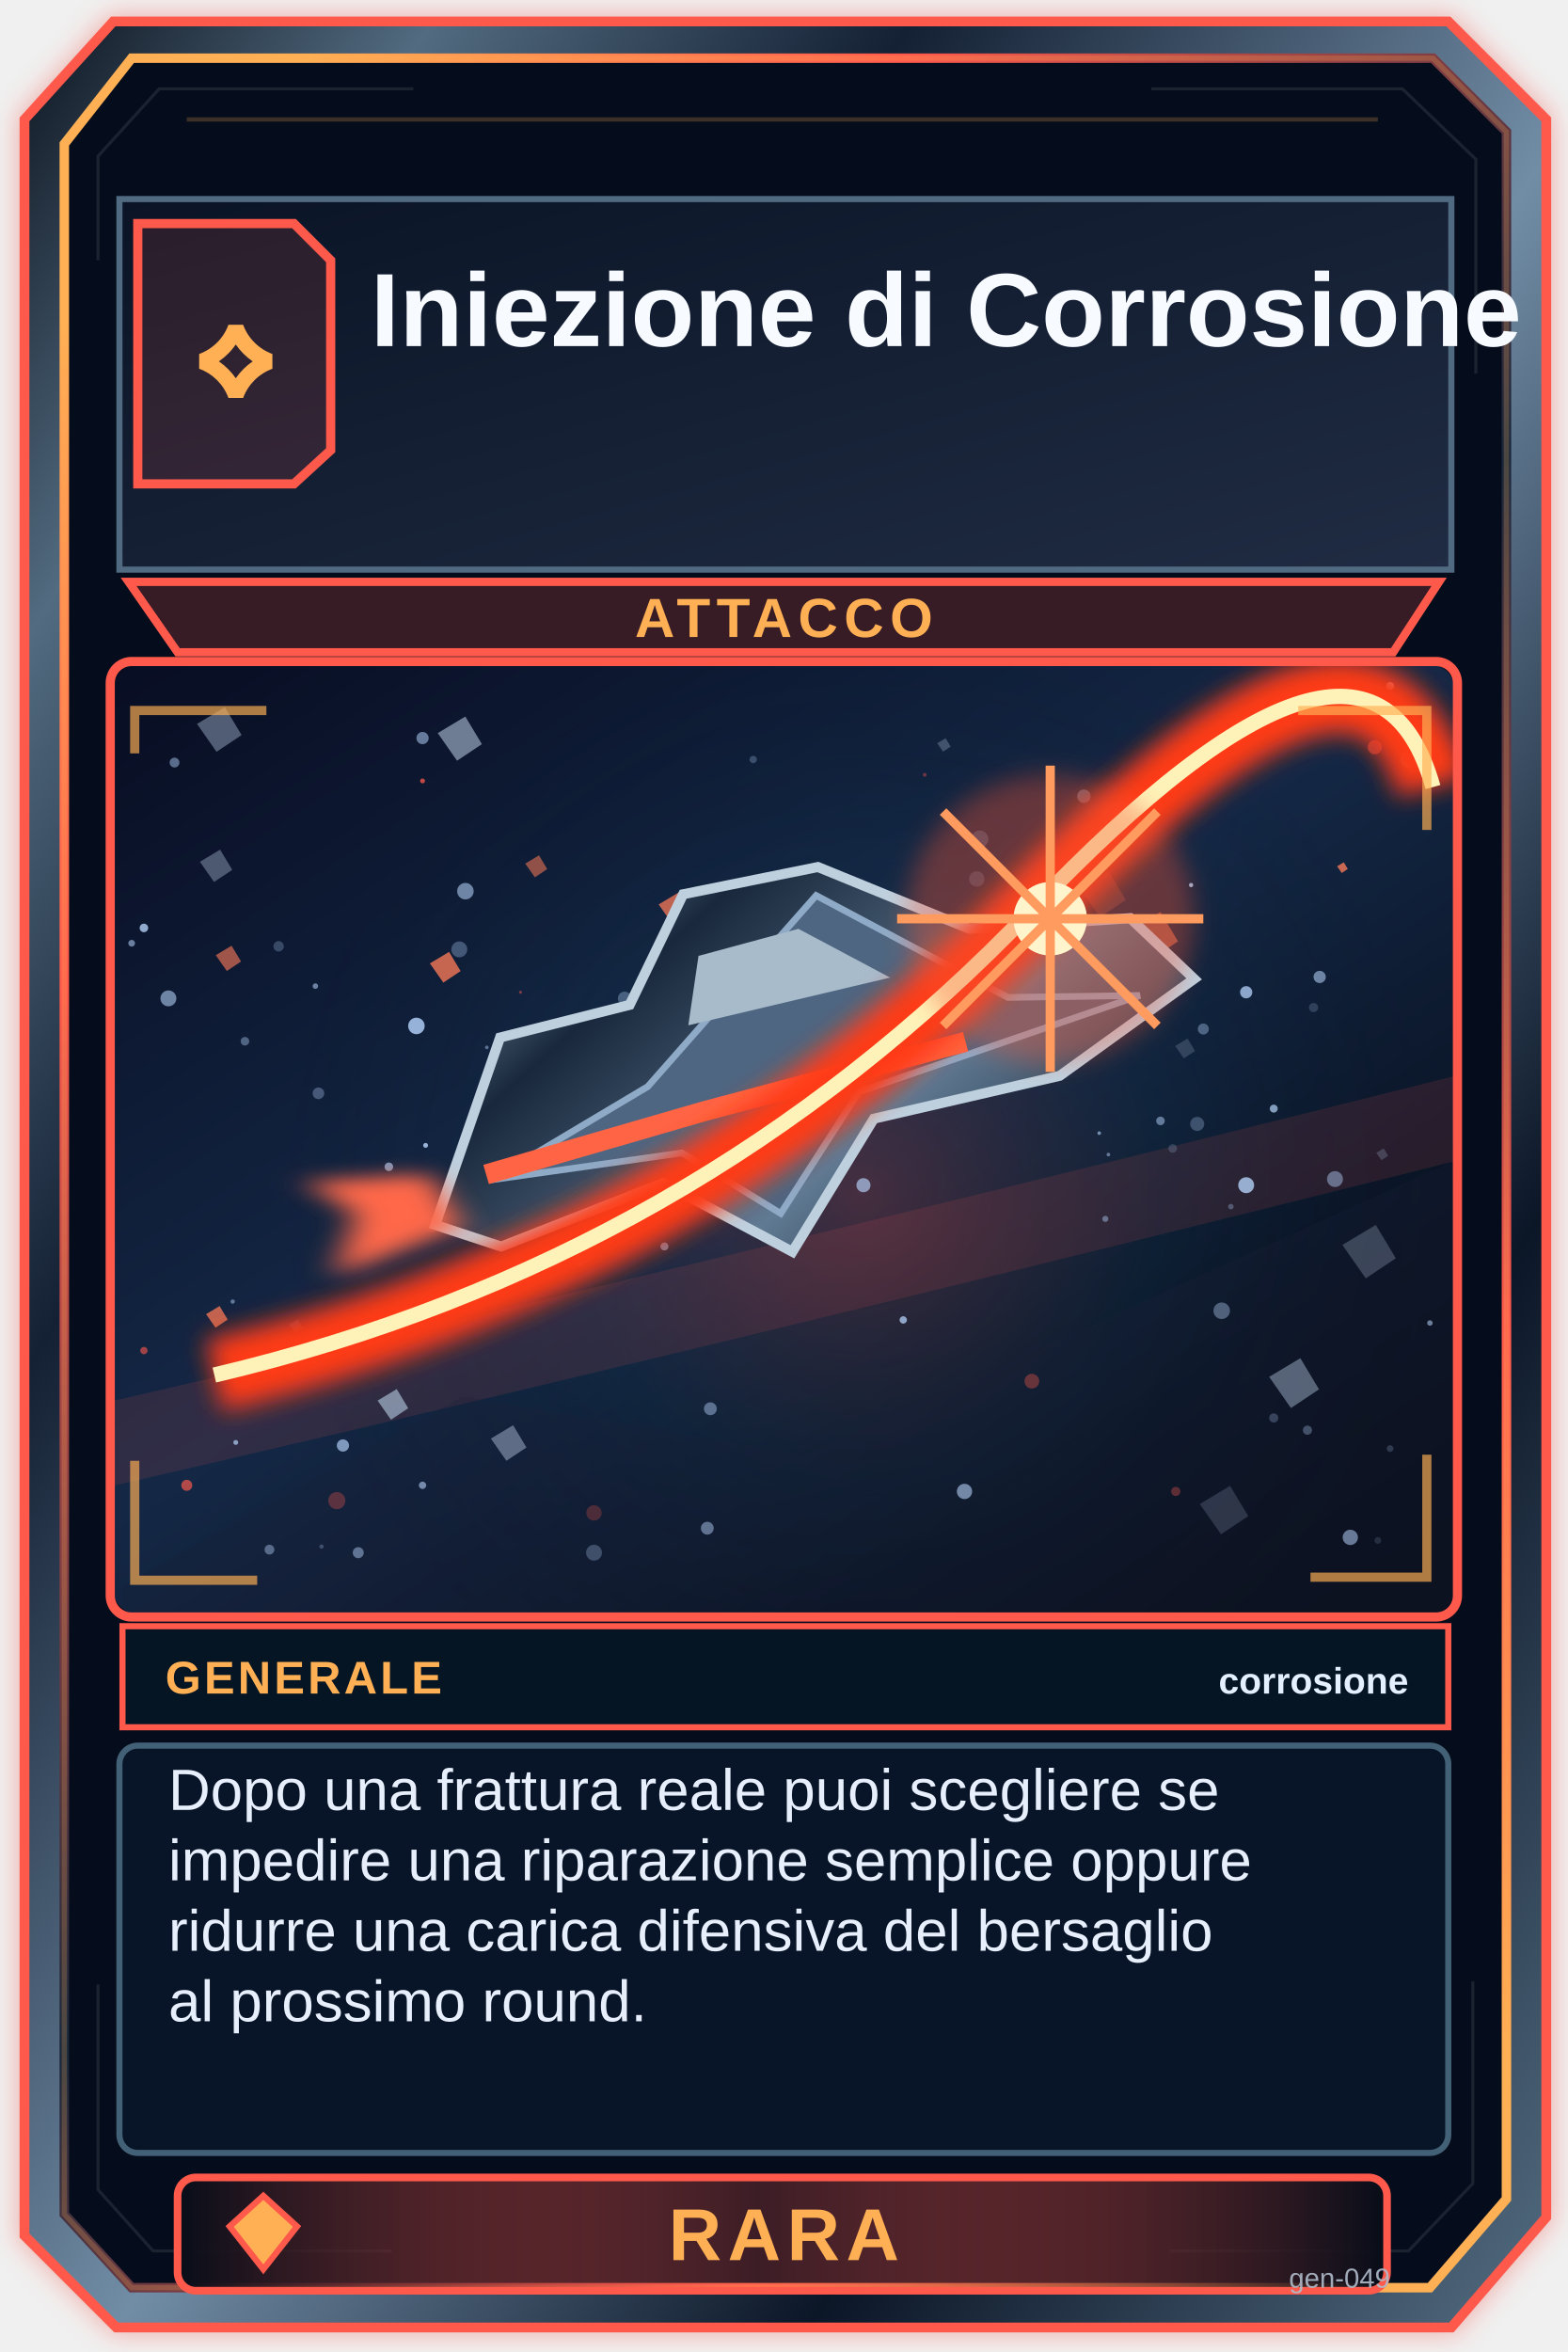
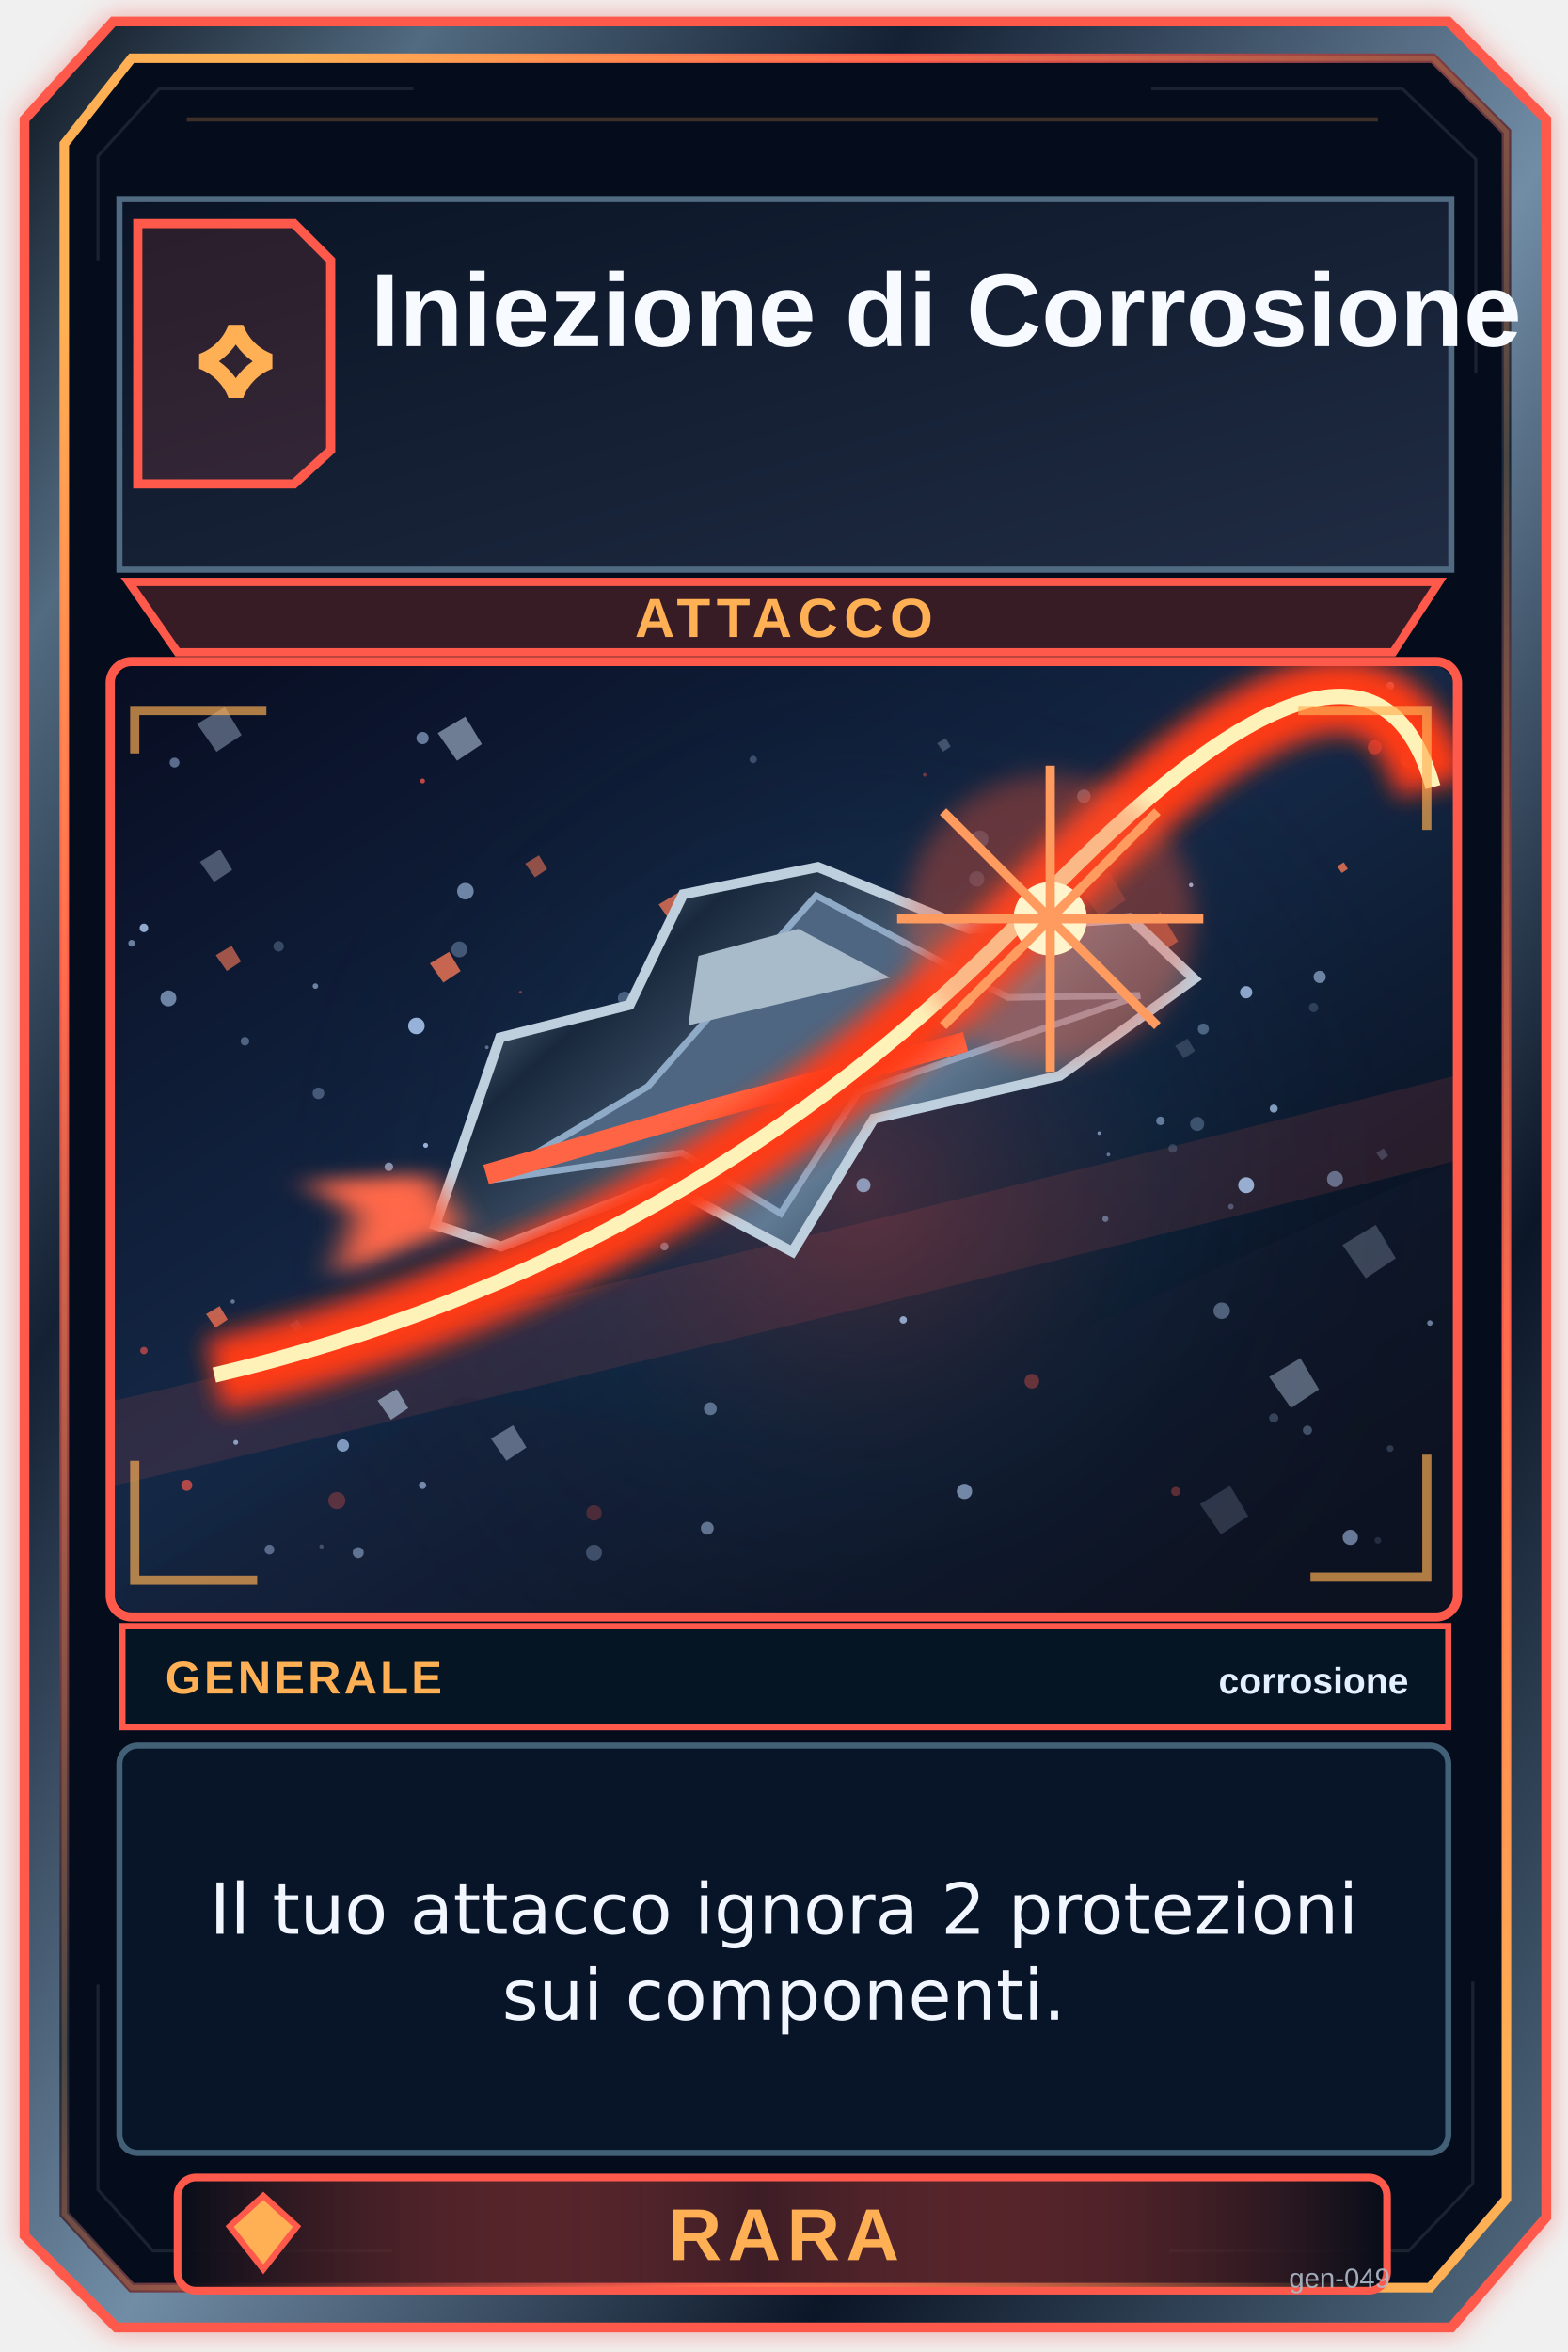
- <svg xmlns="http://www.w3.org/2000/svg" width="512" height="768" viewBox="0 0 512 768" role="img" aria-label="Iniezione di Corrosione · ATTACCO · RARA">
+ <svg xmlns="http://www.w3.org/2000/svg" width="512" height="768" viewBox="0 0 512 768" role="img" aria-label="Iniezione di Corrosione · ATTACCO · RARA · Il tuo attacco ignora 2 protezioni sui componenti.">
  <defs>
    <linearGradient id="metal" x1="0" y1="0" x2="1" y2="1">
      <stop stop-color="#101824" />
      <stop offset=".13" stop-color="#526b80" />
      <stop offset=".29" stop-color="#142033" />
      <stop offset=".53" stop-color="#718da6" />
      <stop offset=".76" stop-color="#0b1627" />
      <stop offset="1" stop-color="#526b80" />
    </linearGradient>
    <linearGradient id="rim" x1=".15" y1="0" x2=".87" y2="1">
      <stop stop-color="#ffb054" />
      <stop offset=".2" stop-color="#ff594c" />
      <stop offset=".52" stop-color="#19283c" />
      <stop offset=".78" stop-color="#ff594c" />
      <stop offset="1" stop-color="#ffb054" />
    </linearGradient>
    <linearGradient id="spaceSky" x1="0" y1="0" x2=".9" y2="1">
      <stop stop-color="#080d22" />
      <stop offset=".49" stop-color="#142846" />
      <stop offset=".82" stop-color="#091222" />
      <stop offset="1" stop-color="#070d18" />
    </linearGradient>
    <radialGradient id="planet">
      <stop stop-color="#ff594c" stop-opacity=".65" />
      <stop offset=".52" stop-color="#194761" stop-opacity=".42" />
      <stop offset="1" stop-color="#0a1529" stop-opacity=".05" />
    </radialGradient>
    <linearGradient id="titlePanel" x1="0" x2="1" y1="0" y2="1">
      <stop stop-color="#0a1426" />
      <stop offset="1" stop-color="#202c43" />
    </linearGradient>
    <linearGradient id="rarityShine" x1="0" y1="0" x2="1" y2="0">
      <stop stop-color="#070d19" />
      <stop offset=".48" stop-color="#ff594c" stop-opacity="0.22" />
      <stop offset="1" stop-color="#070d19" />
    </linearGradient>
    <filter id="rimGlow" x="-30%" y="-30%" width="160%" height="160%">
      <feGaussianBlur stdDeviation="3.9" />
    </filter>
    <filter id="beamGlow" x="-70%" y="-70%" width="240%" height="240%">
      <feGaussianBlur stdDeviation="4" />
    </filter>
    <clipPath id="artClip">
      <rect x="37" y="217" width="438" height="310" rx="8" />
    </clipPath>
  </defs>
  <path d="M37 7H473L505 39V724L474 760H38L8 730V39Z" fill="#030712" stroke="#ff594c" stroke-width="5.6" opacity="0.36" filter="url(#rimGlow)" />
  <path d="M37 7H473L505 39V724L474 760H38L8 730V39Z" fill="url(#metal)" stroke="#ff594c" stroke-width="3.2" />
  <path d="M43 19H468L492 43V718L467 747H43L21 723V47Z" fill="#050c1b" stroke="url(#rim)" stroke-width="3.1" />
  <path d="M43 19H468L492 43V718L467 747H43L21 723V47Z" fill="none" stroke="#ffb054" stroke-width="1.7" opacity="0.22" />
  <path d="M61 39H450" stroke="#ffb054" stroke-width="1.4" opacity="0.22" />
  <path d="M32 85V51L52 29H135 M376 29H458L482 52V122 M32 648V715L50 735H128 M382 735H460L481 713V647" fill="none" stroke="#f7fcff" stroke-width="1" opacity="0.09" />
  <path d="M61 43H450" stroke="#fff" stroke-width="1" opacity="0" />
  <path d="M39 65H474V186H39Z" fill="url(#titlePanel)" stroke="#506a82" stroke-width="2" />
  <path d="M45 73H96L108 85V147L96 158H45Z" fill="#ff594c" fill-opacity=".13" stroke="#ff594c" stroke-width="3" />
  <text x="77" y="128" text-anchor="middle" fill="#ffb054" font-family="Arial, sans-serif" font-size="40" font-weight="bold">⟡</text>
  <text x="121" y="113" fill="#f7faff" font-family="Arial,sans-serif" font-size="34" font-weight="800">Iniezione di Corrosione</text>
  <path d="M42 190H470L455 213H58Z" fill="#ff594c" fill-opacity=".20" stroke="#ff594c" stroke-width="2.7" />
  <text x="256" y="208" text-anchor="middle" fill="#ffb054" font-family="Arial,sans-serif" font-size="18" font-weight="900" letter-spacing="2">ATTACCO</text>
  <g clip-path="url(#artClip)">
    <rect x="37" y="217" width="438" height="310" fill="url(#spaceSky)" />
    <circle cx="281" cy="389" r="187" fill="url(#planet)" opacity=".34" />
    <path d="M12 477Q218 430 508 357" fill="none" stroke="#ff594c" stroke-width="27" opacity=".12" />
    <circle cx="141" cy="400" r="2.4" fill="#ff594c" opacity="0.22" />
    <circle cx="319" cy="287" r="2.5" fill="#b9d7ff" opacity="0.18" />
    <circle cx="354" cy="260" r="2.2" fill="#b9d7ff" opacity="0.34" />
    <circle cx="217" cy="407" r="1.3" fill="#b9d7ff" opacity="0.52" />
    <circle cx="150" cy="310" r="2.6" fill="#b9d7ff" opacity="0.31" />
    <circle cx="234" cy="339" r="1.0" fill="#b9d7ff" opacity="0.37" />
    <circle cx="170" cy="324" r="0.5" fill="#ff594c" opacity="0.47" />
    <circle cx="450" cy="503" r="1.1" fill="#b9d7ff" opacity="0.19" />
    <circle cx="232" cy="460" r="2.1" fill="#b9d7ff" opacity="0.43" />
    <circle cx="138" cy="241" r="2.0" fill="#b9d7ff" opacity="0.52" />
    <circle cx="383" cy="375" r="1.4" fill="#b9d7ff" opacity="0.19" />
    <circle cx="105" cy="505" r="0.7" fill="#b9d7ff" opacity="0.35" />
    <circle cx="47" cy="441" r="1.2" fill="#ff594c" opacity="0.60" />
    <circle cx="152" cy="291" r="2.7" fill="#b9d7ff" opacity="0.56" />
    <circle cx="416" cy="463" r="1.5" fill="#b9d7ff" opacity="0.32" />
    <circle cx="191" cy="371" r="2.5" fill="#b9d7ff" opacity="0.66" />
    <circle cx="231" cy="499" r="2.1" fill="#b9d7ff" opacity="0.62" />
    <circle cx="315" cy="487" r="2.5" fill="#b9d7ff" opacity="0.77" />
    <circle cx="363" cy="332" r="0.9" fill="#ff594c" opacity="0.78" />
    <circle cx="261" cy="381" r="2.8" fill="#b9d7ff" opacity="0.70" />
    <circle cx="77" cy="471" r="0.8" fill="#b9d7ff" opacity="0.67" />
    <circle cx="393" cy="336" r="1.8" fill="#b9d7ff" opacity="0.36" />
    <circle cx="379" cy="366" r="1.4" fill="#b9d7ff" opacity="0.49" />
    <circle cx="359" cy="370" r="0.6" fill="#b9d7ff" opacity="0.58" />
    <circle cx="337" cy="451" r="2.4" fill="#ff594c" opacity="0.48" />
    <circle cx="127" cy="381" r="1.4" fill="#b9d7ff" opacity="0.63" />
    <circle cx="57" cy="249" r="1.6" fill="#b9d7ff" opacity="0.46" />
    <circle cx="407" cy="387" r="2.6" fill="#b9d7ff" opacity="0.77" />
    <circle cx="43" cy="308" r="1.1" fill="#b9d7ff" opacity="0.54" />
    <circle cx="320" cy="274" r="2.8" fill="#b9d7ff" opacity="0.21" />
    <circle cx="384" cy="487" r="1.5" fill="#ff594c" opacity="0.44" />
    <circle cx="441" cy="502" r="2.5" fill="#b9d7ff" opacity="0.69" />
    <circle cx="169" cy="345" r="1.0" fill="#b9d7ff" opacity="0.65" />
    <circle cx="91" cy="309" r="1.7" fill="#b9d7ff" opacity="0.25" />
    <circle cx="138" cy="485" r="1.2" fill="#b9d7ff" opacity="0.78" />
    <circle cx="431" cy="319" r="2.0" fill="#b9d7ff" opacity="0.55" />
    <circle cx="449" cy="244" r="2.3" fill="#ff594c" opacity="0.49" />
    <circle cx="104" cy="357" r="1.9" fill="#b9d7ff" opacity="0.32" />
    <circle cx="391" cy="367" r="2.3" fill="#b9d7ff" opacity="0.27" />
    <circle cx="88" cy="506" r="1.6" fill="#b9d7ff" opacity="0.55" />
    <circle cx="47" cy="303" r="1.4" fill="#b9d7ff" opacity="0.76" />
    <circle cx="246" cy="248" r="1.2" fill="#b9d7ff" opacity="0.26" />
    <circle cx="61" cy="485" r="1.8" fill="#ff594c" opacity="0.67" />
    <circle cx="389" cy="289" r="0.7" fill="#b9d7ff" opacity="0.80" />
    <circle cx="362" cy="377" r="0.6" fill="#b9d7ff" opacity="0.47" />
    <circle cx="295" cy="431" r="1.2" fill="#b9d7ff" opacity="0.72" />
    <circle cx="416" cy="362" r="1.3" fill="#b9d7ff" opacity="0.68" />
    <circle cx="399" cy="428" r="2.7" fill="#b9d7ff" opacity="0.50" />
    <circle cx="138" cy="255" r="0.8" fill="#ff594c" opacity="0.74" />
    <circle cx="159" cy="342" r="0.6" fill="#b9d7ff" opacity="0.43" />
    <circle cx="194" cy="507" r="2.6" fill="#b9d7ff" opacity="0.36" />
    <circle cx="76" cy="425" r="0.7" fill="#b9d7ff" opacity="0.47" />
    <circle cx="407" cy="324" r="2.0" fill="#b9d7ff" opacity="0.73" />
    <circle cx="117" cy="507" r="1.8" fill="#b9d7ff" opacity="0.61" />
    <circle cx="110" cy="490" r="2.8" fill="#ff594c" opacity="0.40" />
    <circle cx="80" cy="340" r="1.4" fill="#b9d7ff" opacity="0.38" />
    <circle cx="454" cy="224" r="1.3" fill="#b9d7ff" opacity="0.81" />
    <circle cx="204" cy="326" r="2.2" fill="#b9d7ff" opacity="0.33" />
    <circle cx="112" cy="472" r="2.0" fill="#b9d7ff" opacity="0.65" />
    <circle cx="308" cy="307" r="1.7" fill="#b9d7ff" opacity="0.61" />
    <circle cx="199" cy="372" r="1.8" fill="#ff594c" opacity="0.48" />
    <circle cx="454" cy="473" r="1.1" fill="#b9d7ff" opacity="0.26" />
    <circle cx="467" cy="432" r="0.9" fill="#b9d7ff" opacity="0.71" />
    <circle cx="136" cy="335" r="2.7" fill="#b9d7ff" opacity="0.80" />
    <circle cx="429" cy="329" r="1.5" fill="#b9d7ff" opacity="0.19" />
    <circle cx="282" cy="387" r="2.3" fill="#b9d7ff" opacity="0.64" />
    <circle cx="302" cy="253" r="0.6" fill="#ff594c" opacity="0.40" />
    <circle cx="361" cy="398" r="1.0" fill="#b9d7ff" opacity="0.42" />
    <circle cx="55" cy="326" r="2.6" fill="#b9d7ff" opacity="0.56" />
    <circle cx="436" cy="385" r="2.6" fill="#b9d7ff" opacity="0.44" />
    <circle cx="402" cy="394" r="0.9" fill="#b9d7ff" opacity="0.30" />
    <circle cx="459" cy="240" r="2.3" fill="#b9d7ff" opacity="0.55" />
    <circle cx="194" cy="494" r="2.5" fill="#ff594c" opacity="0.33" />
    <circle cx="246" cy="306" r="1.0" fill="#b9d7ff" opacity="0.56" />
    <circle cx="460" cy="248" r="2.7" fill="#b9d7ff" opacity="0.36" />
    <circle cx="103" cy="322" r="0.9" fill="#b9d7ff" opacity="0.55" />
    <circle cx="139" cy="374" r="0.8" fill="#b9d7ff" opacity="0.79" />
    <circle cx="427" cy="467" r="1.5" fill="#b9d7ff" opacity="0.41" />
    <g data-attack-scene="heat" data-attack-id="gen-049" data-attack-signature="a45df7">
      <defs>
        <linearGradient id="atkSteel" x1="0" y1="0" x2="1" y2="1">
          <stop stop-color="#829db3" />
          <stop offset=".25" stop-color="#19283c" />
          <stop offset=".65" stop-color="#607a93" />
          <stop offset="1" stop-color="#0c1b2c" />
        </linearGradient>
      </defs>
      <path d="M40 518L151 456L263 475L475 379V529H40Z" fill="#1a1d37" opacity=".26" />
      <path d="M140.4 314.582l6.268 -3.761l3.761 6.268l-5.641 3.761Z" fill="#f47857" opacity="0.8" />
      <path d="M438.416 406.512l10.904 -6.543l6.543 10.904l-9.814 6.543Z" fill="#9bacc3" opacity="0.316" />
      <path d="M383.81 341.55l4.052 -2.431l2.431 4.052l-3.647 2.431Z" fill="#9bacc3" opacity="0.246" />
      <path d="M171.539 281.982l4.488 -2.693l2.693 4.488l-4.039 2.693Z" fill="#f47857" opacity="0.569" />
      <path d="M391.847 491.102l9.887 -5.932l5.932 9.887l-8.899 5.932Z" fill="#9bacc3" opacity="0.226" />
      <path d="M94.509 432.523l2.71 -1.626l1.626 2.71l-2.439 1.626Z" fill="#9bacc3" opacity="0.245" />
      <path d="M352.722 290.125l9.349 -5.609l5.609 9.349l-8.414 5.609Z" fill="#f47857" opacity="0.219" />
      <path d="M123.313 457.33l6.26 -3.756l3.756 6.26l-5.634 3.756Z" fill="#9bacc3" opacity="0.751" />
      <path d="M142.959 239.379l9.014 -5.409l5.409 9.014l-8.113 5.409Z" fill="#9bacc3" opacity="0.681" />
      <path d="M215.107 295.324l7.483 -4.49l4.49 7.483l-6.735 4.49Z" fill="#f47857" opacity="0.768" />
      <path d="M65.286 281.391l6.602 -3.961l3.961 6.602l-5.942 3.961Z" fill="#9bacc3" opacity="0.448" />
      <path d="M449.484 376.428l2.425 -1.455l1.455 2.425l-2.183 1.455Z" fill="#9bacc3" opacity="0.275" />
      <path d="M67.291 429.109l4.416 -2.649l2.649 4.416l-3.974 2.649Z" fill="#f47857" opacity="0.771" />
      <path d="M414.496 449.59l10.182 -6.109l6.109 10.182l-9.164 6.109Z" fill="#9bacc3" opacity="0.518" />
      <path d="M324.814 339.298l3.105 -1.863l1.863 3.105l-2.794 1.863Z" fill="#9bacc3" opacity="0.279" />
      <path d="M369.435 303.552l9.568 -5.741l5.741 9.568l-8.611 5.741Z" fill="#f47857" opacity="0.563" />
      <path d="M306.098 242.687l2.737 -1.642l1.642 2.737l-2.463 1.642Z" fill="#9bacc3" opacity="0.357" />
      <path d="M64.348 236.382l9.095 -5.457l5.457 9.095l-8.186 5.457Z" fill="#9bacc3" opacity="0.492" />
      <path d="M436.689 282.872l2.184 -1.311l1.311 2.184l-1.966 1.311Z" fill="#f47857" opacity="0.808" />
      <path d="M160.313 469.738l7.262 -4.357l4.357 7.262l-6.536 4.357Z" fill="#9bacc3" opacity="0.547" />
      <path d="M185.083 407.957l5.818 -3.491l3.491 5.818l-5.236 3.491Z" fill="#9bacc3" opacity="0.279" />
      <path d="M70.468 311.899l5.159 -3.096l3.096 5.159l-4.643 3.096Z" fill="#f47857" opacity="0.631" />
      <g transform="translate(259 346) rotate(-17) scale(1.09)">
        <path d="M-117 16L-82 -32L-42 -30L-17 -57L24 -53L62 -22L109 -11L122 12L75 28L18 24L-17 55L-48 24L-100 28Z" fill="url(#atkSteel)" stroke="#bed0de" stroke-width="3" />
        <path d="M-97 8L-44 -5L21 -45L67 1L105 12L16 15L-17 43L-40 17Z" fill="#4e6681" stroke="#8faac6" stroke-width="2" />
        <path d="M-98 6L-30 7L51 10" stroke="#ff6545" stroke-width="6" fill="none" />
        <path d="M-114 1L-151 -8L-139 6L-151 22L-109 19Z" fill="#ff6748" filter="url(#beamGlow)" />
        <path d="M-27 -19L-18 -38L13 -37L35 -15Z" fill="#a8bbcb" />
      </g>
      <path d="M70 449Q227 412 337 297T468 257" stroke="#ff3b19" stroke-width="24" fill="none" filter="url(#beamGlow)" />
      <path d="M70 449Q227 412 337 297T468 257" stroke="#fff2b8" stroke-width="5" fill="none" />
      <circle cx="343" cy="300" r="47" fill="#f85230" opacity=".36" filter="url(#beamGlow)" />
      <circle cx="343" cy="300" r="12" fill="#fff4cc" />
      <path d="M293 300H393M343 250V350M308 265L378 335M308 335L378 265" stroke="#ff9b5e" stroke-width="3" />
    </g>
    <path d="M44 246V232H87 M424 232h42v39 M44 477v39h40 M428 515h38v-40" stroke="#ffb054" stroke-width="3" fill="none" opacity=".67" />
  </g>
  <rect x="36" y="216" width="440" height="312" rx="7" fill="none" stroke="#ff594c" stroke-width="3" />
  <path d="M40 531H473V564H40Z" fill="#051524" stroke="#ff594c" stroke-width="2" />
  <text x="54" y="553" fill="#ffb054" font-family="Arial,sans-serif" font-size="15" font-weight="bold" letter-spacing="1">GENERALE</text>
  <text x="460" y="553" text-anchor="end" fill="#e4f0ff" font-family="Arial,sans-serif" font-size="12" font-weight="bold">corrosione</text>
  <rect x="39" y="570" width="434" height="133" rx="6" fill="#081427" stroke="#426076" stroke-width="2" />
-   <text x="55" y="591" fill="#e6effb" font-size="19" font-family="Arial,sans-serif">Dopo una frattura reale puoi scegliere se</text>
-   <text x="55" y="614" fill="#e6effb" font-size="19" font-family="Arial,sans-serif">impedire una riparazione semplice oppure</text>
-   <text x="55" y="637" fill="#e6effb" font-size="19" font-family="Arial,sans-serif">ridurre una carica difensiva del bersaglio</text>
-   <text x="55" y="660" fill="#e6effb" font-size="19" font-family="Arial,sans-serif">al prossimo round.</text>
+   <defs>
+     <clipPath id="rules-gen-049-g1">
+       <rect x="47" y="577" width="418" height="119" rx="8" />
+     </clipPath>
+   </defs>
+   <g data-current-effect="gen-049" data-effect-grade="1" data-effect-text="Il tuo attacco ignora 2 protezioni sui componenti." data-effect-panel="47,577,418,119" data-font-size="23" clip-path="url(#rules-gen-049-g1)">
+     <text x="256" y="631.44" text-anchor="middle" fill="#f2f6ff" font-family="DejaVu Sans,Arial,sans-serif" font-size="23">Il tuo attacco ignora 2 protezioni</text>
+     <text x="256" y="659.5" text-anchor="middle" fill="#f2f6ff" font-family="DejaVu Sans,Arial,sans-serif" font-size="23">sui componenti.</text>
+   </g>
  <rect x="58" y="711" width="395" height="37" rx="6" fill="url(#rarityShine)" stroke="#ff594c" stroke-width="2.5" />
  <path d="M75 727l11 -10l11 10l-11 14Z" fill="#ffb054" stroke="#ff594c" stroke-width="2" />
  <text x="256" y="738" fill="#ffb054" text-anchor="middle" font-family="Arial,sans-serif" font-size="24" font-weight="900" letter-spacing="2">RARA</text>
  <text x="454" y="747" fill="#afbac9" font-family="Arial,sans-serif" font-size="9" text-anchor="end" opacity=".9">gen-049</text>
</svg>
